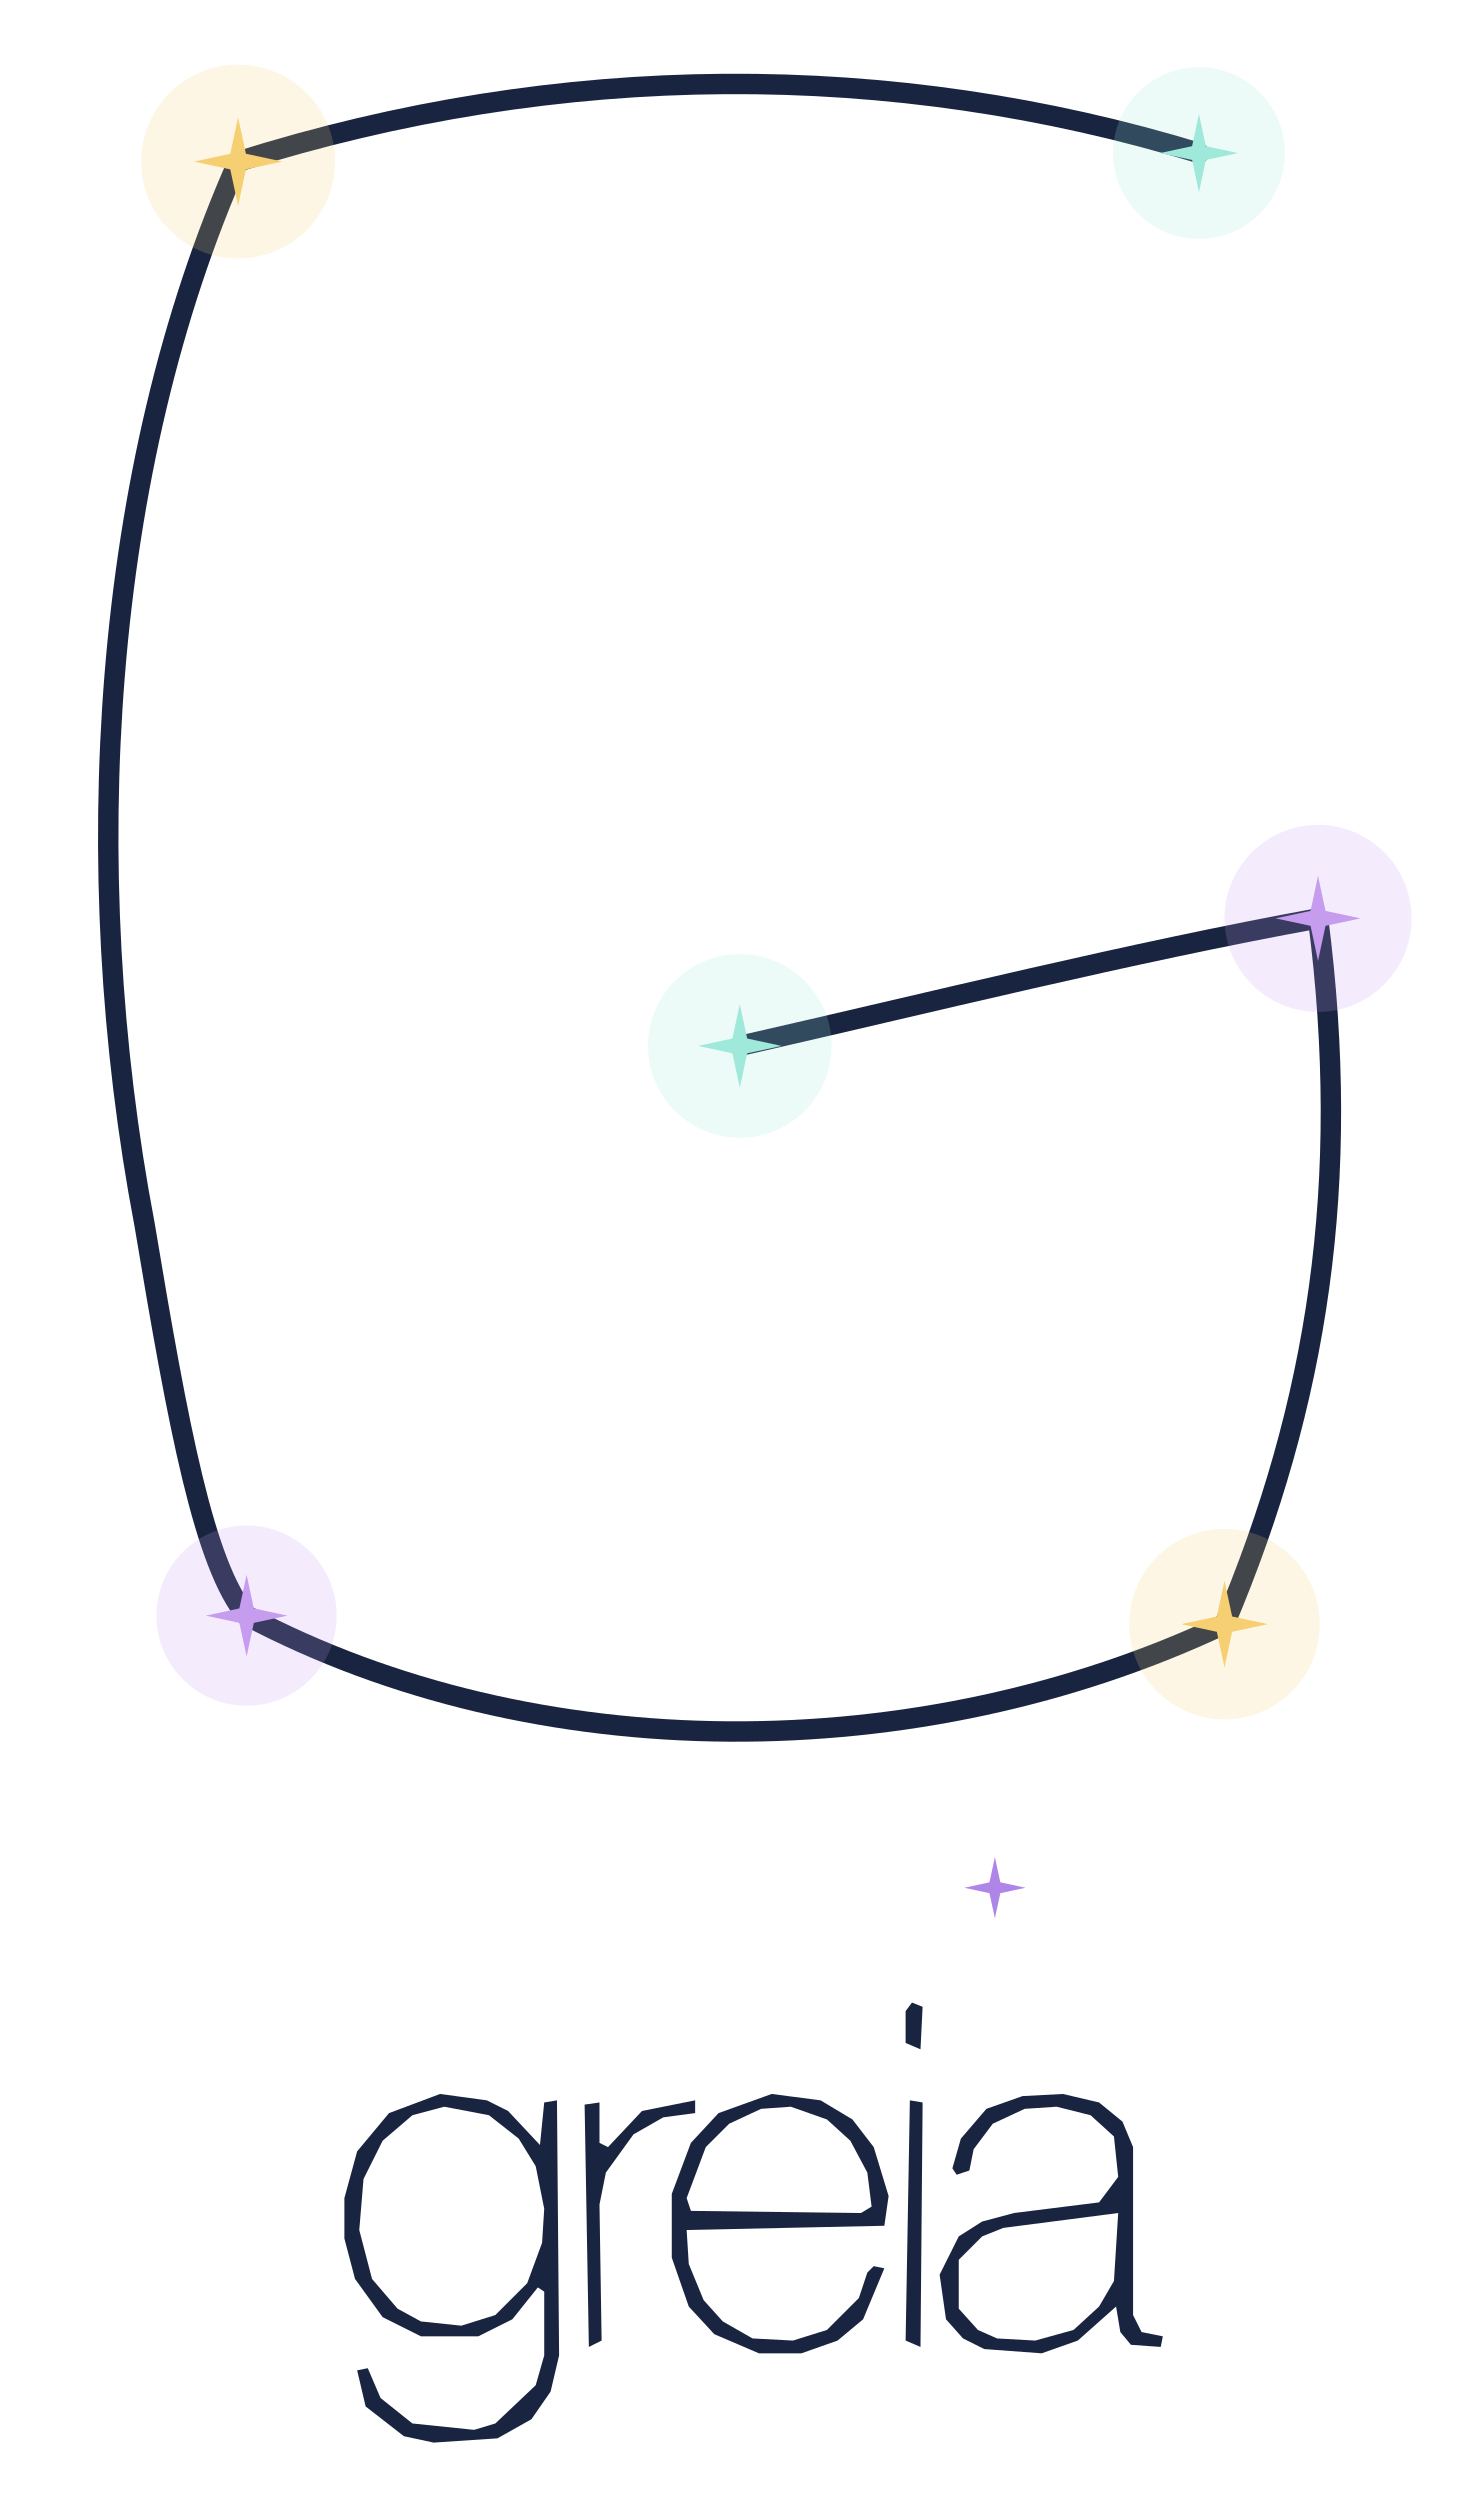
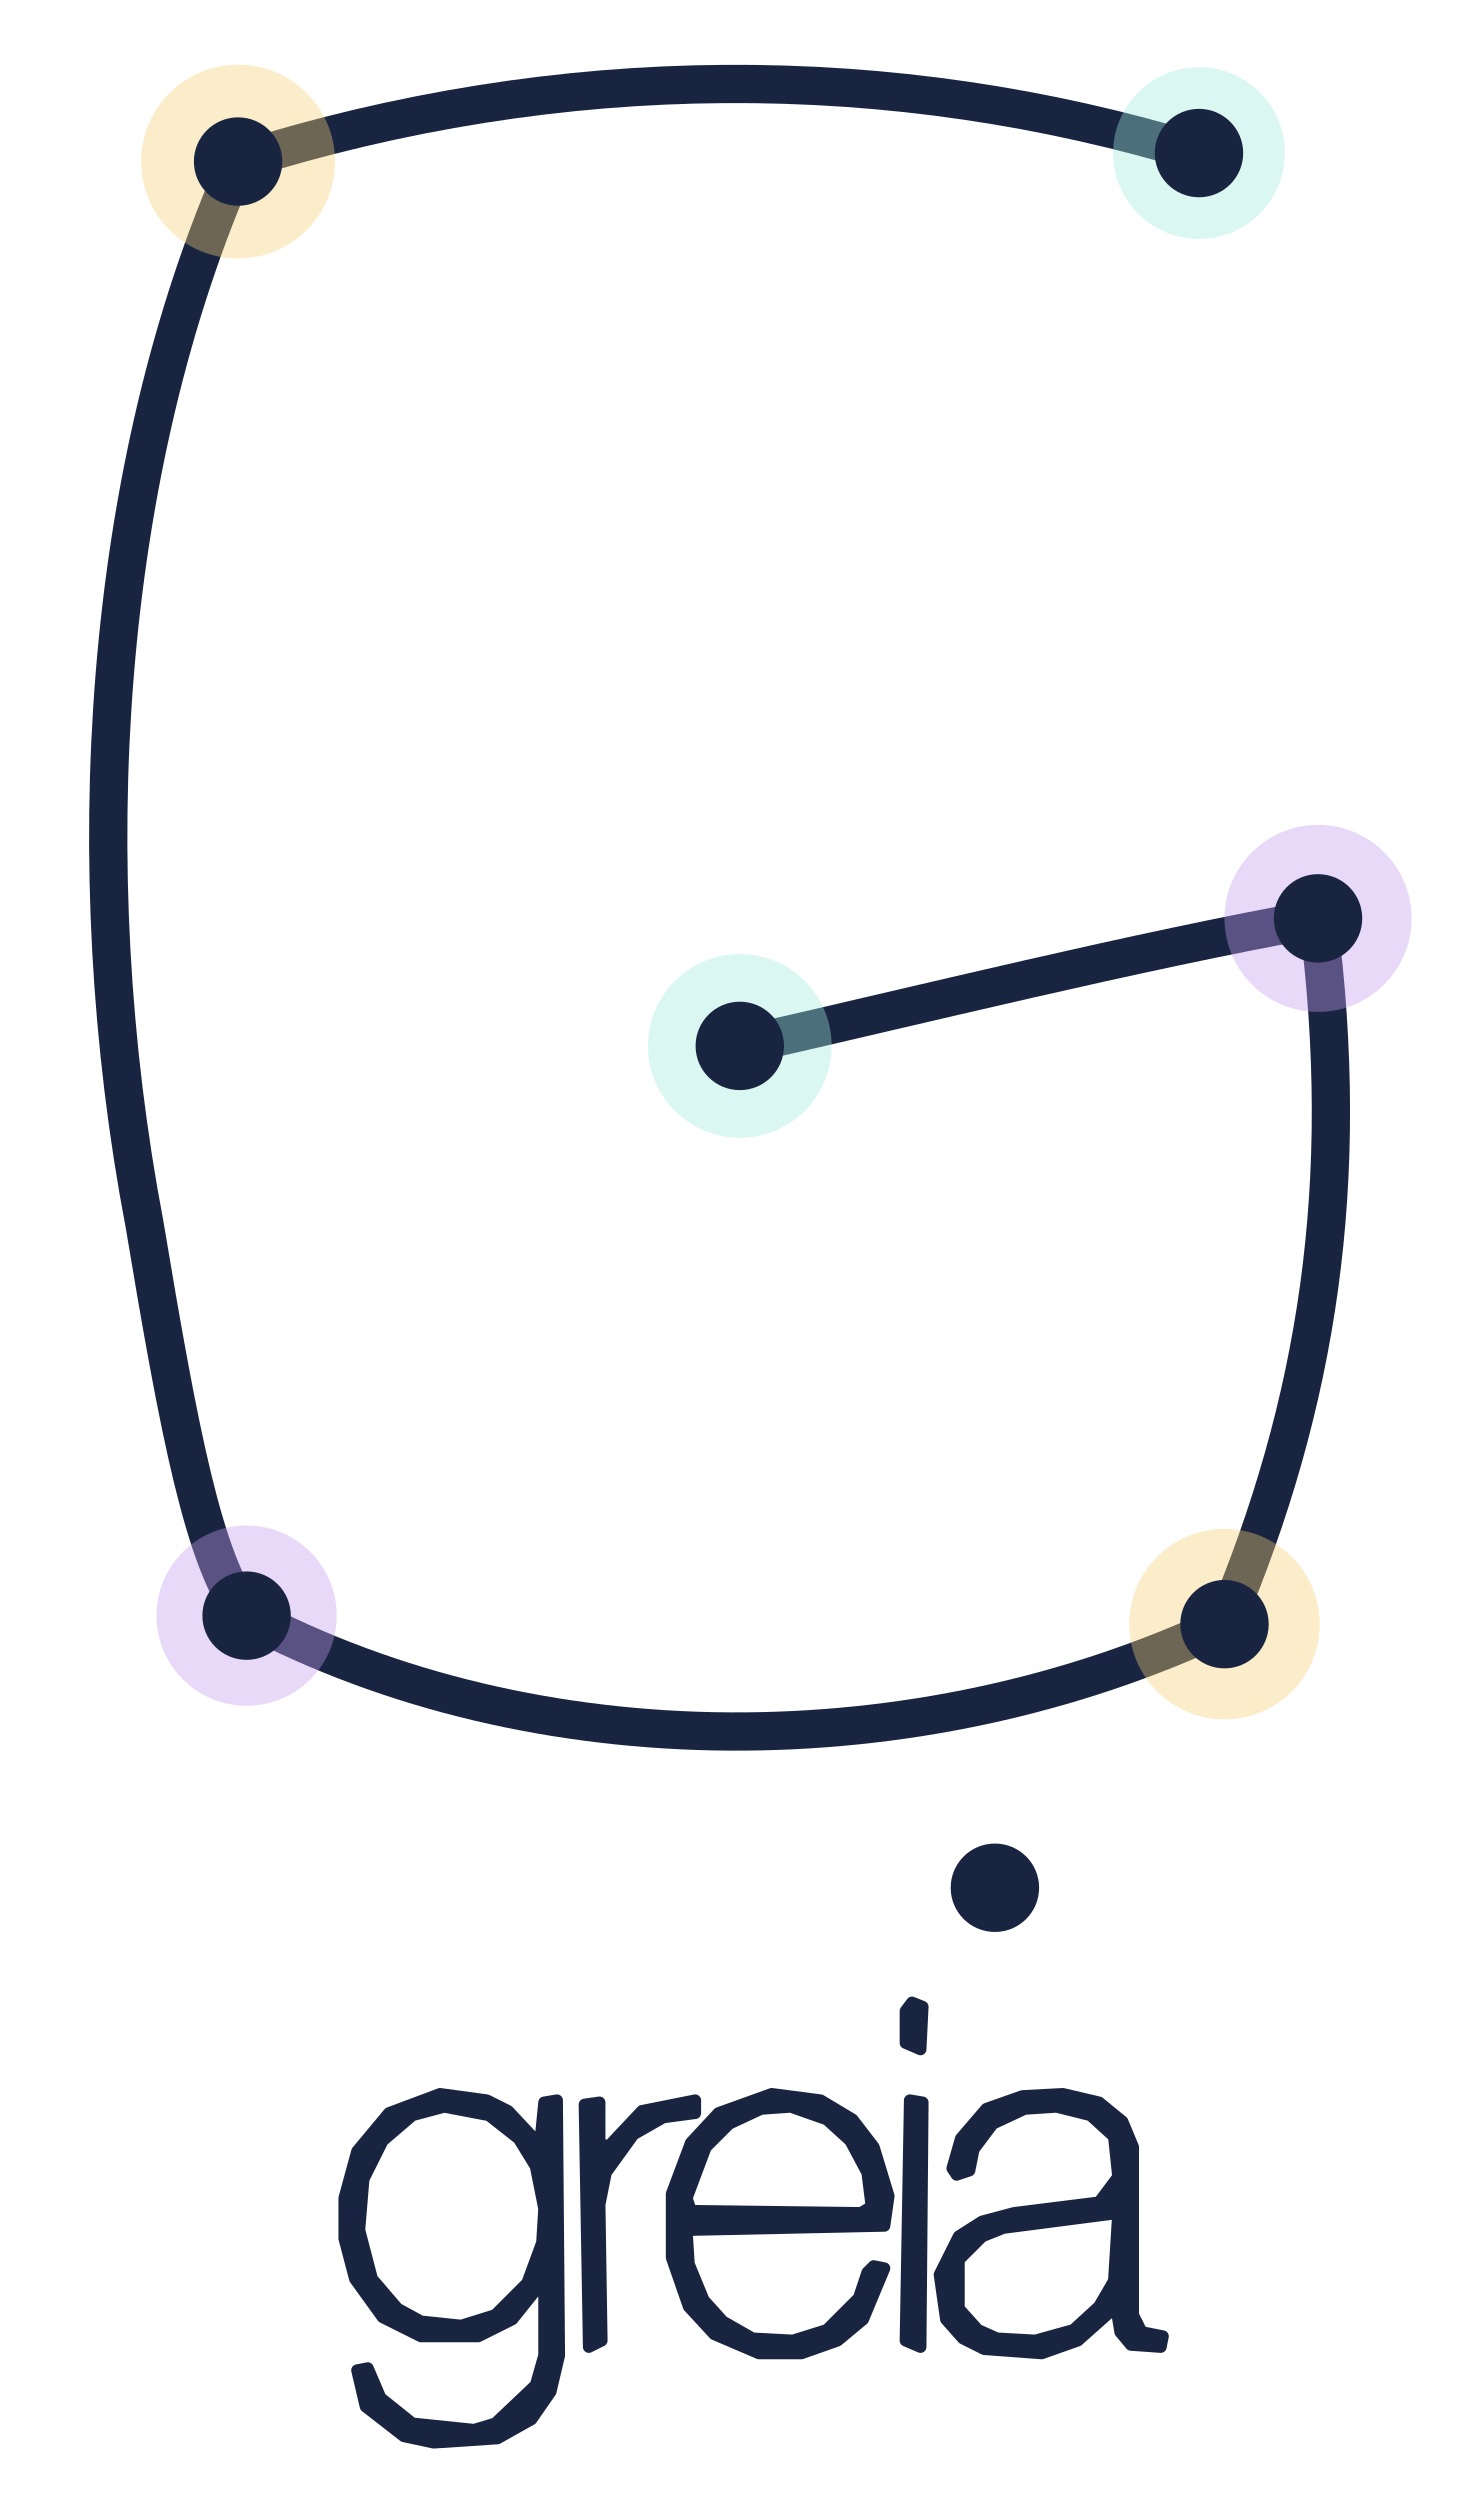
<svg xmlns="http://www.w3.org/2000/svg" viewBox="25 124 174 294" role="img" aria-label="Greia star G and original wordmark">
  <g color="#192540">
-     <path d="M53 143 C91 131 130 131 166 142 M53 143 C37 179 34 226 42 268 C46 292 49 308 54 314 C88 332 133 332 169 315 C180 289 184 263 180 232 C158 236 134 242 112 247" fill="none" stroke="currentColor" stroke-width="2.4" stroke-linecap="round" stroke-linejoin="round" />
-     <circle cx="53" cy="143" r="11.4" fill="#f7cf73" opacity=".19" />
-     <g fill="#f7cf73">
+     <path d="M53 143 C91 131 130 131 166 142 M53 143 C37 179 34 226 42 268 C46 292 49 308 54 314 C88 332 133 332 169 315 C180 289 184 263 180 232 C158 236 134 242 112 247" fill="none" stroke="currentColor" stroke-width="4.5" stroke-linecap="round" stroke-linejoin="round" />
+     <circle cx="53" cy="143" r="11.4" fill="#f7cf73" opacity="0.38" />
+     <g stroke-width="3.2" stroke-linejoin="round" paint-order="stroke" fill="#f7cf73">
      <polygon points="53.00,137.80 53.92,142.08 58.20,143.00 53.92,143.92 53.00,148.20 52.08,143.92 47.80,143.00 52.08,142.08" />
+       <circle cx="53" cy="143" r="5.2" fill="#192540" />
    </g>
-     <circle cx="166" cy="142" r="10.1" fill="#9ee9da" opacity=".19" />
-     <g fill="#9ee9da">
+     <circle cx="166" cy="142" r="10.1" fill="#9ee9da" opacity="0.38" />
+     <g stroke-width="3.2" stroke-linejoin="round" paint-order="stroke" fill="#9ee9da">
      <polygon points="166.00,137.40 166.81,141.19 170.60,142.00 166.81,142.81 166.00,146.60 165.19,142.81 161.40,142.00 165.19,141.19" />
+       <circle cx="166" cy="142" r="5.2" fill="#192540" />
    </g>
-     <circle cx="112" cy="247" r="10.8" fill="#9ee9da" opacity=".19" />
-     <g fill="#9ee9da">
+     <circle cx="112" cy="247" r="10.8" fill="#9ee9da" opacity="0.38" />
+     <g stroke-width="3.2" stroke-linejoin="round" paint-order="stroke" fill="#9ee9da">
      <polygon points="112.00,242.10 112.87,246.13 116.90,247.00 112.87,247.87 112.00,251.90 111.13,247.87 107.10,247.00 111.13,246.13" />
+       <circle cx="112" cy="247" r="5.2" fill="#192540" />
    </g>
-     <circle cx="180" cy="232" r="11.0" fill="#c69cef" opacity=".19" />
-     <g fill="#c69cef">
+     <circle cx="180" cy="232" r="11.0" fill="#c69cef" opacity="0.38" />
+     <g stroke-width="3.2" stroke-linejoin="round" paint-order="stroke" fill="#c69cef">
      <polygon points="180.00,227.00 180.88,231.12 185.00,232.00 180.88,232.88 180.00,237.00 179.12,232.88 175.00,232.00 179.12,231.12" />
+       <circle cx="180" cy="232" r="5.2" fill="#192540" />
    </g>
-     <circle cx="54" cy="314" r="10.6" fill="#c69cef" opacity=".19" />
-     <g fill="#c69cef">
+     <circle cx="54" cy="314" r="10.6" fill="#c69cef" opacity="0.38" />
+     <g stroke-width="3.2" stroke-linejoin="round" paint-order="stroke" fill="#c69cef">
      <polygon points="54.00,309.20 54.85,313.15 58.80,314.00 54.85,314.85 54.00,318.80 53.15,314.85 49.20,314.00 53.15,313.15" />
+       <circle cx="54" cy="314" r="5.2" fill="#192540" />
    </g>
-     <circle cx="169" cy="315" r="11.2" fill="#f7cf73" opacity=".19" />
-     <g fill="#f7cf73">
+     <circle cx="169" cy="315" r="11.2" fill="#f7cf73" opacity="0.38" />
+     <g stroke-width="3.2" stroke-linejoin="round" paint-order="stroke" fill="#f7cf73">
      <polygon points="169.00,309.90 169.90,314.10 174.10,315.00 169.90,315.90 169.00,320.10 168.10,315.90 163.90,315.00 168.10,314.10" />
+       <circle cx="169" cy="315" r="5.2" fill="#192540" />
    </g>
-     <g fill="#ae86e8">
+     <g stroke-width="3.2" stroke-linejoin="round" paint-order="stroke" fill="#ae86e8">
      <polygon points="142.00,342.40 142.64,345.36 145.60,346.00 142.64,346.64 142.00,349.60 141.36,346.64 138.40,346.00 141.36,345.36" />
+       <circle cx="142" cy="346" r="5.2" fill="#192540" />
    </g>
-     <path d="M156.50,384.25 L156.00,392.25 L154.25,395.25 L151.25,398.00 L146.75,399.25 L142.25,399.00 L140.00,398.00 L137.75,395.50 L137.75,389.75 L140.50,387.00 L143.00,386.00Z M105.75,382.50 L108.00,376.50 L110.75,373.75 L114.50,372.00 L118.00,371.75 L122.25,373.25 L125.00,375.75 L127.00,379.50 L127.50,383.50 L126.25,384.25 L106.25,384.00Z M77.25,371.75 L82.50,372.75 L86.00,375.50 L88.00,378.75 L89.00,383.75 L88.75,387.75 L87.00,392.50 L83.25,396.25 L79.25,397.50 L74.50,397.00 L71.75,395.50 L68.75,392.00 L67.25,386.25 L67.75,380.25 L70.00,375.75 L73.50,372.75Z M132.00,371.00 L131.50,399.25 L133.25,400.00 L133.50,371.25Z M106.75,371.00 L100.50,372.25 L96.50,376.50 L95.50,376.00 L95.50,371.25 L93.75,371.50 L94.25,400.00 L95.75,399.25 L95.50,383.25 L96.25,379.50 L99.50,375.00 L103.00,373.00 L106.75,372.50Z M141.00,372.00 L138.00,375.50 L137.00,379.00 L137.50,379.75 L139.00,379.25 L139.50,376.75 L141.75,373.75 L145.50,372.00 L149.25,371.75 L153.25,372.75 L156.00,375.25 L156.50,380.00 L154.25,383.00 L144.25,384.25 L140.50,385.25 L137.75,387.00 L135.50,391.50 L136.25,396.75 L138.25,399.00 L140.75,400.25 L147.50,400.75 L151.75,399.25 L156.25,395.25 L156.75,398.25 L158.00,399.75 L161.50,400.00 L161.75,398.75 L159.25,398.25 L158.25,396.25 L158.25,376.50 L157.00,373.50 L154.25,371.25 L150.00,370.25 L145.25,370.50Z M115.75,370.25 L109.50,372.50 L106.25,376.00 L104.00,382.00 L104.00,389.50 L106.00,395.25 L109.00,398.50 L114.25,400.75 L119.25,400.75 L123.50,399.25 L126.50,396.75 L129.00,390.75 L127.75,390.50 L127.00,391.25 L126.00,394.25 L122.25,398.00 L118.25,399.25 L113.50,399.00 L110.00,397.00 L107.75,394.50 L106.00,390.25 L105.75,386.25 L129.00,385.75 L129.50,382.25 L127.75,376.50 L125.25,373.25 L121.50,371.00Z M90.50,371.00 L89.00,371.25 L88.50,376.25 L84.75,372.25 L82.25,371.00 L76.75,370.25 L70.75,372.50 L67.00,377.00 L65.50,382.50 L65.50,387.25 L66.75,392.00 L70.00,396.50 L74.50,398.75 L81.25,398.75 L85.25,396.75 L88.25,393.00 L89.00,393.50 L89.00,401.00 L88.00,404.50 L83.25,409.00 L80.75,409.75 L73.50,409.00 L69.75,406.00 L68.25,402.50 L67.00,402.75 L68.00,407.00 L72.50,410.50 L76.00,411.25 L83.50,410.75 L87.50,408.50 L89.75,405.25 L90.75,401.00Z M132.25,359.50 L131.50,360.50 L131.50,364.25 L133.25,365.00 L133.50,360.00Z" fill="currentColor" fill-rule="evenodd" />
+     <path d="M156.50,384.25 L156.00,392.25 L154.25,395.25 L151.25,398.00 L146.75,399.25 L142.25,399.00 L140.00,398.00 L137.75,395.50 L137.75,389.75 L140.50,387.00 L143.00,386.00Z M105.75,382.50 L108.00,376.50 L110.75,373.75 L114.50,372.00 L118.00,371.75 L122.25,373.25 L125.00,375.75 L127.00,379.50 L127.50,383.50 L126.25,384.25 L106.25,384.00Z M77.25,371.75 L82.50,372.75 L86.00,375.50 L88.00,378.75 L89.00,383.75 L88.75,387.75 L87.00,392.50 L83.25,396.25 L79.25,397.50 L74.50,397.00 L71.75,395.50 L68.75,392.00 L67.25,386.25 L67.75,380.25 L70.00,375.75 L73.50,372.75Z M132.00,371.00 L131.50,399.25 L133.25,400.00 L133.50,371.25Z M106.75,371.00 L100.50,372.25 L96.50,376.50 L95.50,376.00 L95.50,371.25 L93.75,371.50 L94.25,400.00 L95.75,399.25 L95.50,383.25 L96.25,379.50 L99.50,375.00 L103.00,373.00 L106.75,372.50Z M141.00,372.00 L138.00,375.50 L137.00,379.00 L137.50,379.75 L139.00,379.25 L139.50,376.75 L141.75,373.75 L145.50,372.00 L149.25,371.75 L153.25,372.75 L156.00,375.25 L156.50,380.00 L154.25,383.00 L144.25,384.25 L140.50,385.25 L137.75,387.00 L135.50,391.50 L136.25,396.75 L138.25,399.00 L140.75,400.25 L147.50,400.75 L151.75,399.25 L156.25,395.25 L156.75,398.25 L158.00,399.75 L161.50,400.00 L161.75,398.75 L159.25,398.25 L158.25,396.25 L158.25,376.50 L157.00,373.50 L154.25,371.25 L150.00,370.25 L145.25,370.50Z M115.75,370.25 L109.50,372.50 L106.25,376.00 L104.00,382.00 L104.00,389.50 L106.00,395.25 L109.00,398.50 L114.25,400.75 L119.25,400.75 L123.50,399.25 L126.50,396.75 L129.00,390.75 L127.75,390.50 L127.00,391.25 L126.00,394.25 L122.25,398.00 L118.25,399.25 L113.50,399.00 L110.00,397.00 L107.75,394.50 L106.00,390.25 L105.75,386.25 L129.00,385.75 L129.50,382.25 L127.75,376.50 L125.25,373.25 L121.50,371.00Z M90.50,371.00 L89.00,371.25 L88.50,376.25 L84.75,372.25 L82.25,371.00 L76.75,370.25 L70.75,372.50 L67.00,377.00 L65.50,382.50 L65.50,387.25 L66.75,392.00 L70.00,396.50 L74.50,398.75 L81.25,398.75 L85.25,396.75 L88.25,393.00 L89.00,393.50 L89.00,401.00 L88.00,404.50 L83.25,409.00 L80.75,409.75 L73.50,409.00 L69.75,406.00 L68.25,402.50 L67.00,402.75 L68.00,407.00 L72.50,410.50 L76.00,411.25 L83.50,410.75 L87.50,408.50 L89.75,405.25 L90.75,401.00Z M132.25,359.50 L131.50,360.50 L131.50,364.25 L133.25,365.00 L133.50,360.00Z" fill="currentColor" stroke="currentColor" stroke-width="1.4" stroke-linejoin="round" paint-order="stroke" fill-rule="evenodd" />
  </g>
</svg>
